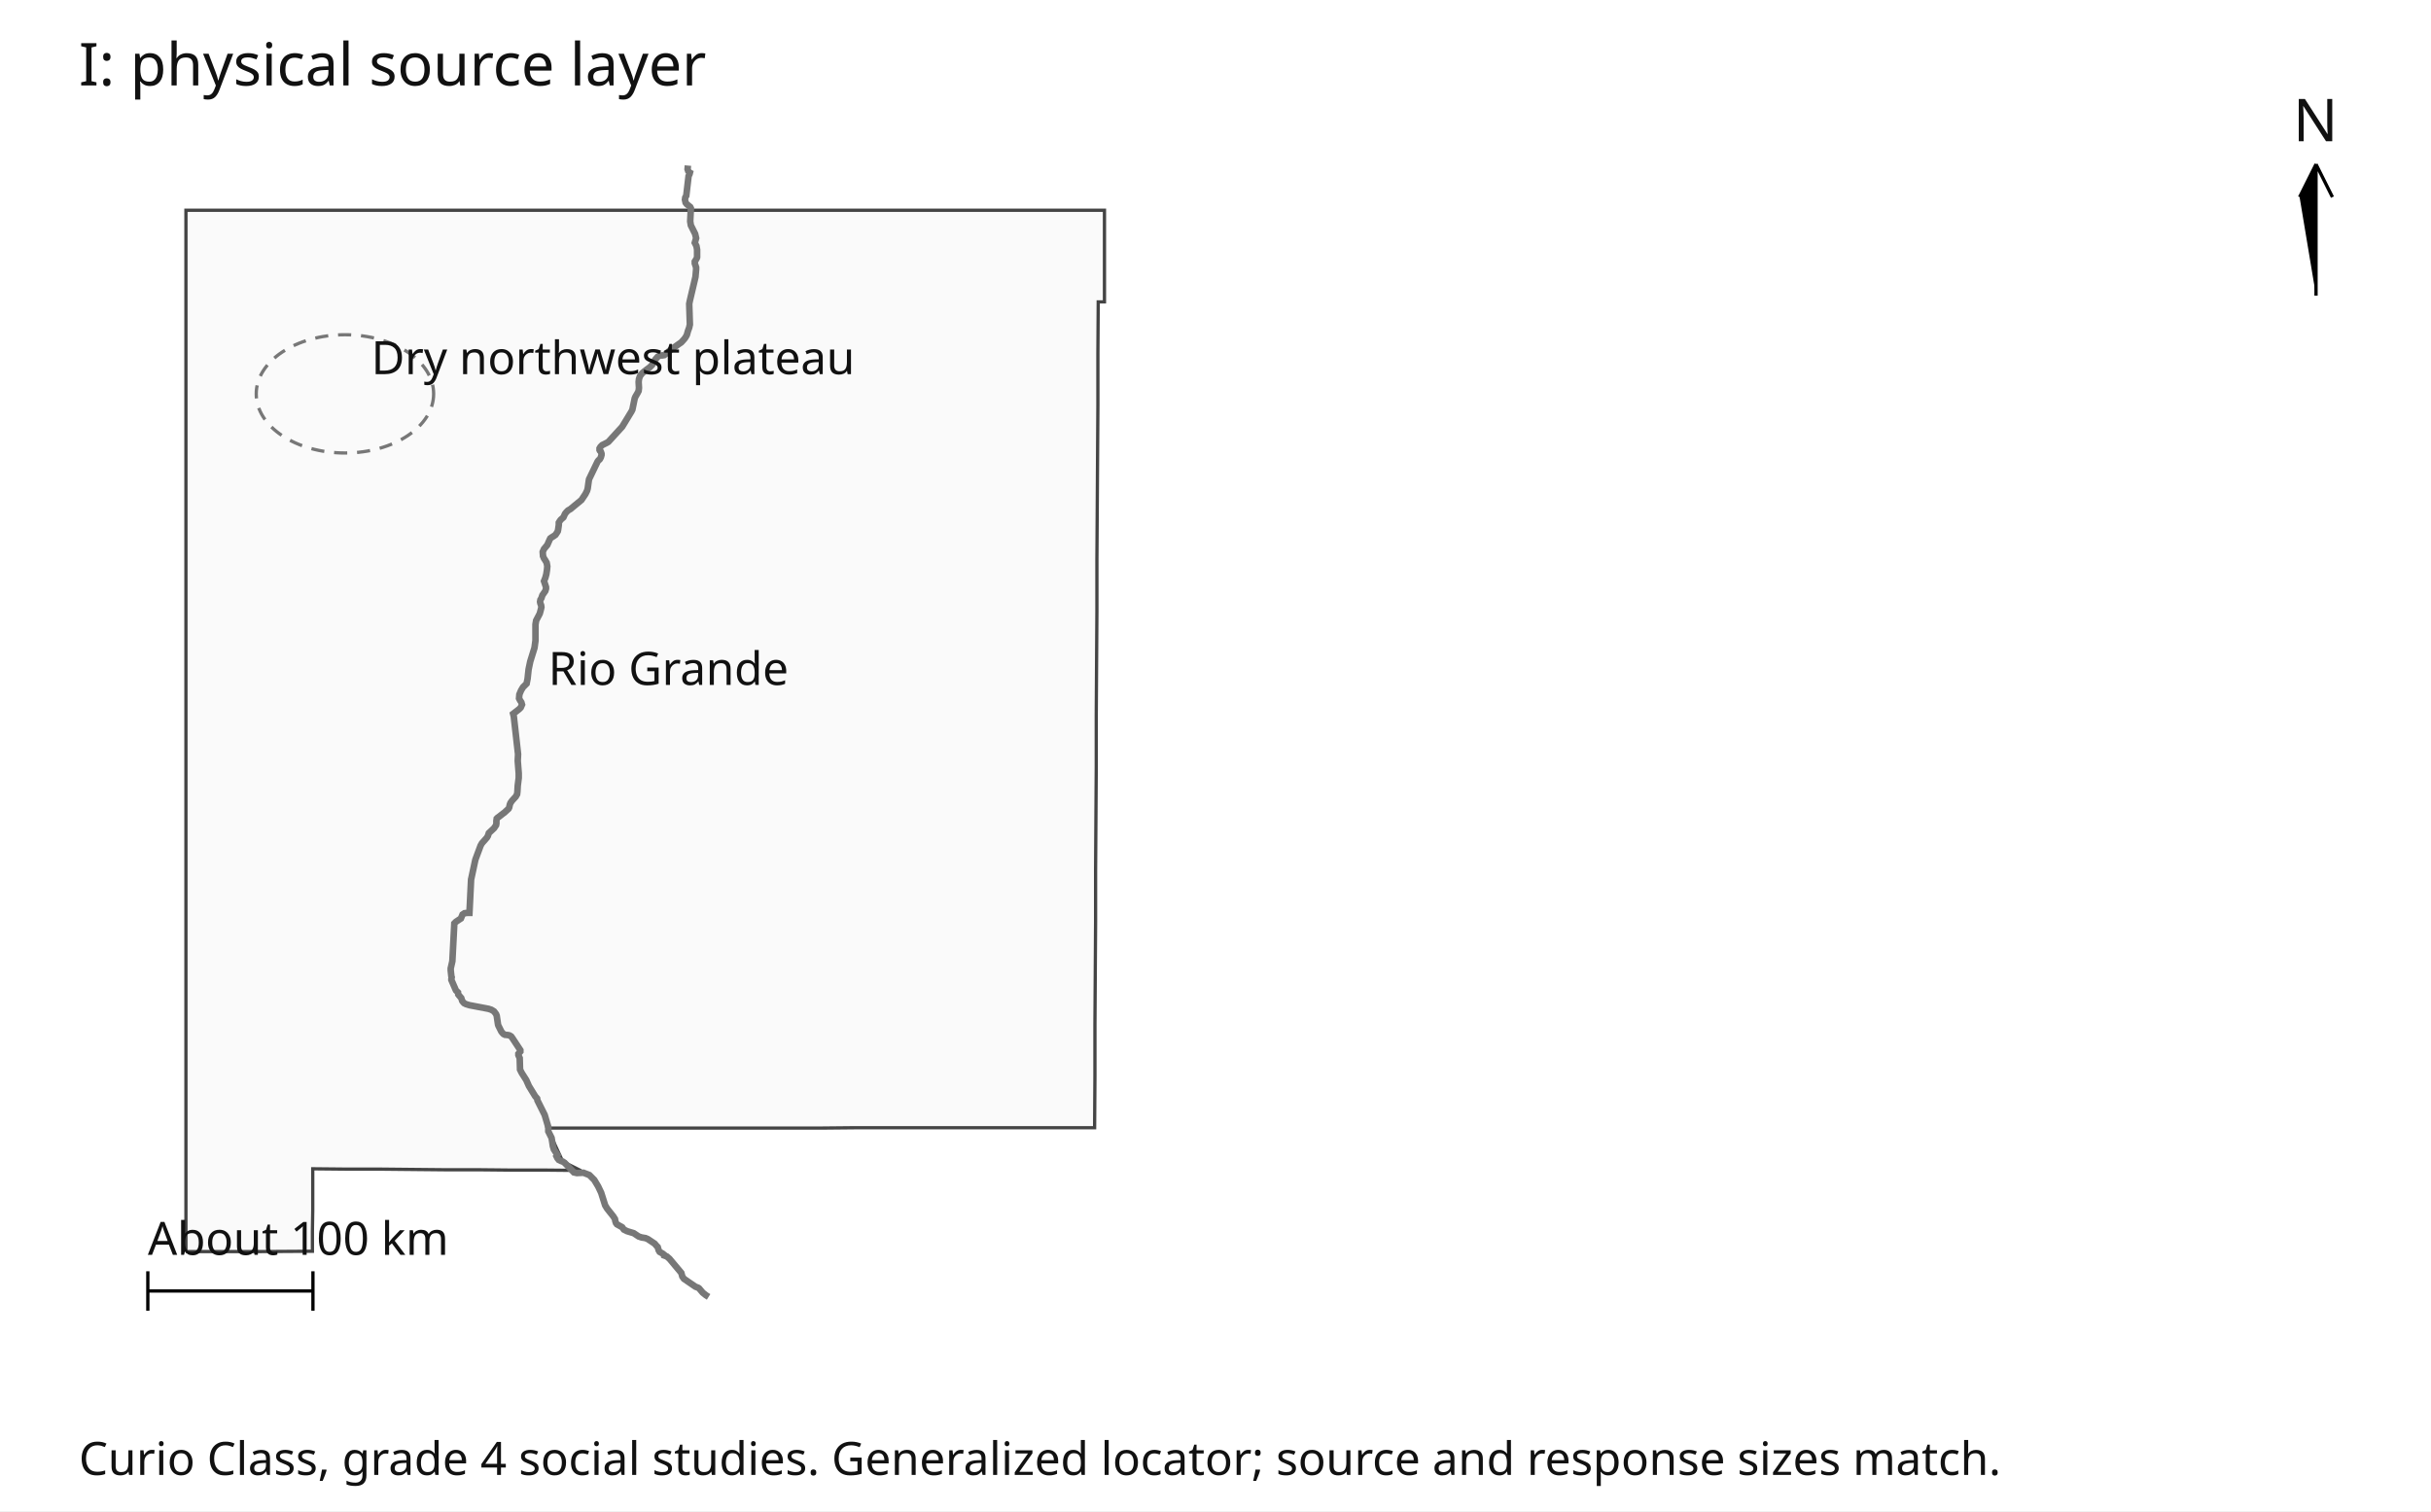
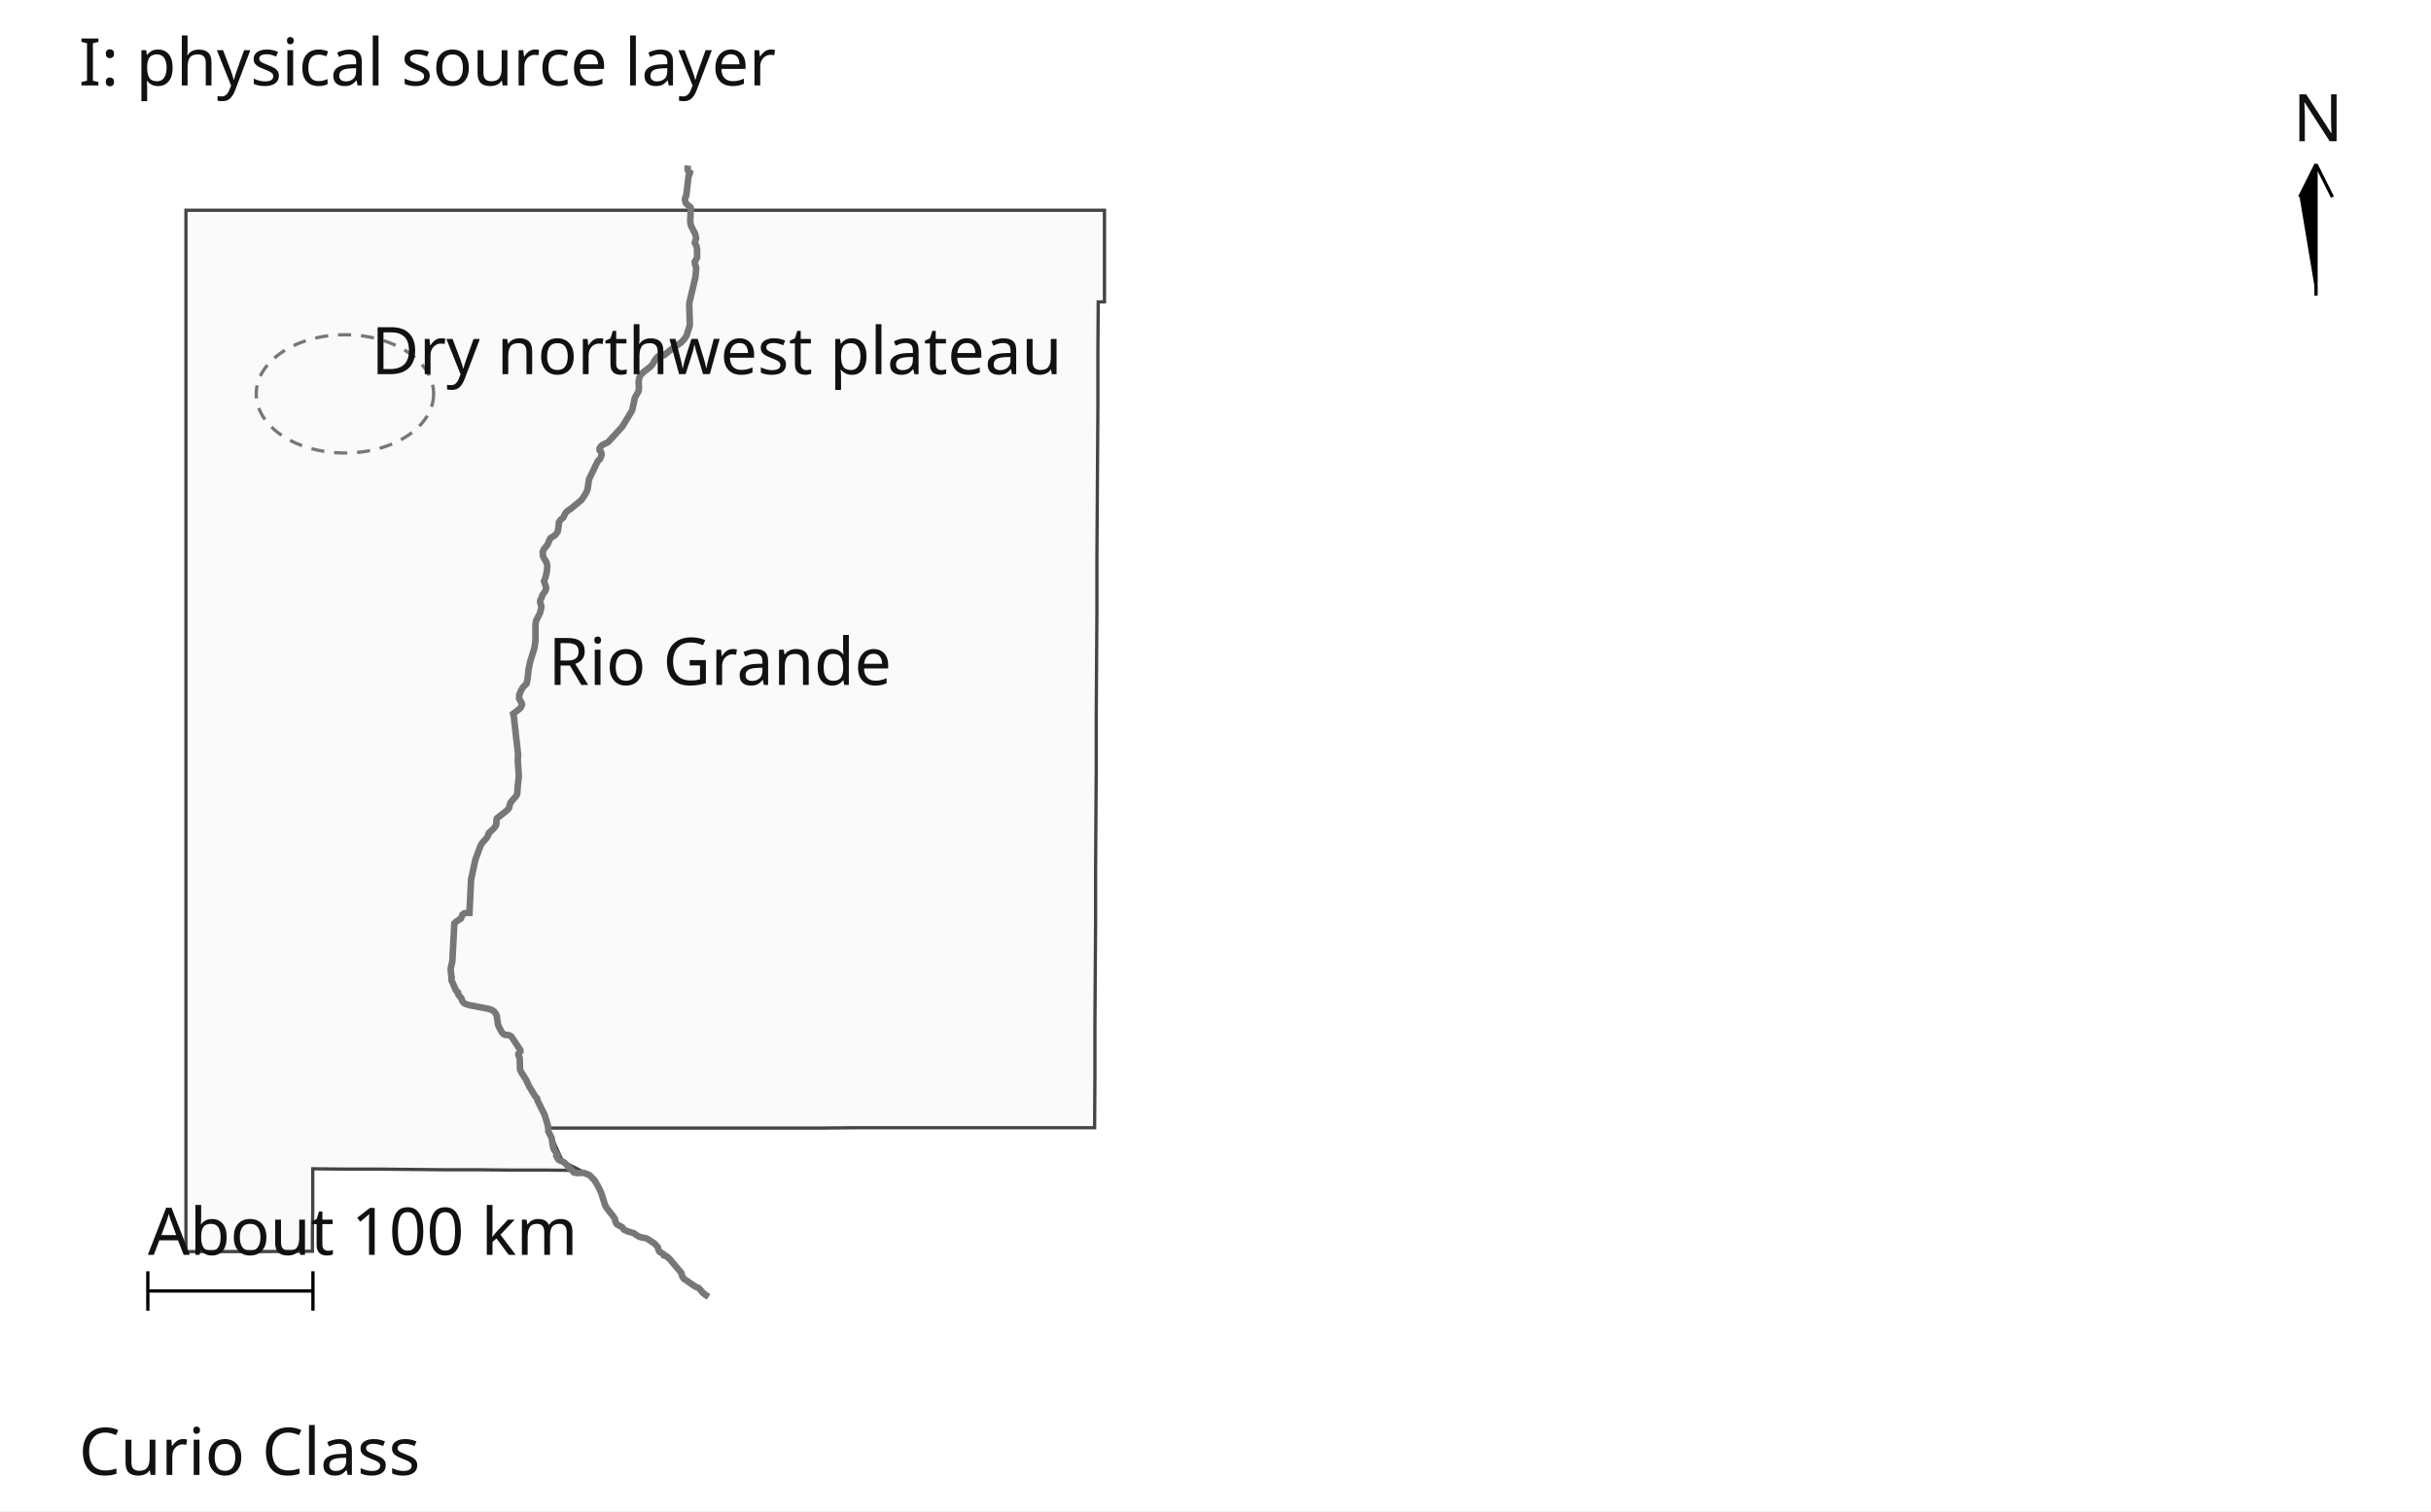
<svg xmlns="http://www.w3.org/2000/svg" width="7.4in" height="4.6in" viewBox="0 0 740 460">
  <rect width="740" height="460" fill="white" />
-   <style>text{font:18px sans-serif;fill:#111} .small{font:14px sans-serif}</style>
+   <style>text{font:20px sans-serif;fill:#111} .small{font:20px sans-serif}</style>
  <text x="24" y="26">I: physical source layer</text>
  <path d="M56.6,381.0 L56.6,361.2 L56.6,341.4 L56.6,321.5 L56.6,301.7 L56.6,281.9 L56.6,262.1 L56.6,242.3 L56.6,222.5 L56.6,202.7 L56.6,182.9 L56.6,163.0 L56.6,143.2 L56.6,123.4 L56.6,103.6 L56.6,83.8 L56.6,64.0 L74.1,64.0 L91.6,64.0 L109.0,64.0 L126.5,64.0 L144.0,64.0 L161.5,64.0 L178.9,64.0 L196.4,64.0 L213.9,64.0 L231.4,64.0 L248.8,64.0 L266.3,64.0 L283.8,64.0 L301.2,64.0 L318.7,64.0 L336.2,64.0 L336.2,71.0 L336.2,77.9 L336.2,84.9 L336.2,91.9 L334.3,91.9 L334.2,107.6 L334.2,123.4 L334.1,139.1 L334.0,154.8 L333.9,170.5 L333.9,186.2 L333.8,201.9 L333.7,217.6 L333.7,233.3 L333.6,249.0 L333.5,264.8 L333.5,280.5 L333.4,296.2 L333.3,311.9 L333.3,327.6 L333.2,343.3 L322.8,343.3 L312.4,343.3 L302.0,343.3 L291.6,343.3 L281.2,343.3 L270.8,343.3 L260.4,343.3 L250.0,343.4 L239.6,343.4 L229.3,343.4 L218.9,343.4 L208.5,343.4 L198.1,343.4 L187.7,343.4 L177.3,343.4 L166.9,343.4 L166.6,343.4 L171.3,353.6 L171.3,353.6 L176.9,356.4 L176.5,356.3 L166.4,356.2 L156.2,356.2 L146.0,356.1 L135.9,356.1 L125.7,356.0 L115.6,355.9 L105.4,355.9 L95.2,355.8 L95.2,362.1 L95.2,368.4 L95.1,374.7 L95.1,380.9 L78.8,381.0 L62.4,381.0 L56.6,381.0" fill="#fafafa" stroke="#444" stroke-width="1" />
  <path d="M209.4,50.4 L209.3,51.5 L209.4,51.8 L209.5,52.1 L209.7,52.3 L209.8,52.5 L210.0,52.6 L209.9,53.0 L209.6,53.6 L208.9,59.6 L208.6,60.1 L208.5,60.8 L208.7,61.7 L209.0,62.1 L210.1,63.0 L210.3,63.4 L210.1,67.4 L210.3,68.6 L211.6,71.2 L211.9,72.5 L211.5,73.9 L212.0,74.9 L212.2,76.0 L212.2,78.3 L212.1,78.6 L211.7,79.3 L211.5,79.6 L211.5,80.2 L211.9,81.4 L211.9,82.0 L211.7,84.3 L210.0,91.5 L209.8,92.5 L210.0,98.8 L209.9,99.2 L209.8,99.7 L209.4,100.8 L209.1,101.9 L208.9,102.3 L208.6,102.8 L208.3,103.2 L207.4,104.2 L204.4,106.3 L203.9,106.7 L202.7,107.7 L202.2,108.1 L201.6,108.2 L201.1,108.2 L200.7,108.3 L200.2,108.6 L199.5,109.4 L198.5,111.1 L197.8,111.8 L196.2,113.0 L195.4,113.7 L194.8,114.5 L194.5,115.4 L194.4,116.3 L194.5,118.1 L194.4,119.0 L194.1,119.6 L193.4,120.8 L193.2,121.3 L192.6,124.2 L192.5,124.7 L192.2,125.3 L189.4,129.9 L185.2,134.5 L184.7,134.8 L183.3,135.5 L182.8,136.0 L182.5,136.5 L182.5,137.0 L182.6,137.2 L182.9,137.5 L183.0,137.8 L183.1,138.1 L183.1,138.5 L182.9,139.2 L182.7,139.6 L182.5,139.9 L182.2,140.1 L181.9,140.5 L179.3,145.9 L179.2,146.5 L178.9,148.7 L178.7,149.4 L178.2,150.4 L177.6,151.3 L177.0,152.2 L173.6,155.0 L172.9,155.4 L172.4,155.9 L172.0,156.4 L171.5,157.5 L170.7,158.2 L170.4,158.6 L170.1,159.1 L170.1,159.5 L170.1,159.8 L169.9,161.2 L169.8,161.7 L169.5,162.2 L169.1,162.8 L168.7,163.1 L167.9,163.6 L167.5,163.9 L167.3,164.3 L166.6,165.9 L165.6,167.1 L165.2,168.0 L165.3,169.3 L165.6,170.0 L166.0,170.6 L166.4,171.3 L166.6,172.4 L166.5,173.5 L166.3,174.8 L166.0,175.9 L165.6,176.9 L166.2,178.7 L166.2,179.2 L166.0,179.9 L165.1,181.2 L164.8,182.1 L164.5,182.6 L164.4,183.2 L164.5,183.7 L164.7,184.2 L164.8,184.8 L164.7,185.3 L164.6,185.7 L164.3,186.8 L163.2,188.9 L163.0,190.1 L163.0,195.0 L162.7,197.2 L161.4,201.4 L160.9,203.8 L160.6,206.6 L160.3,208.1 L159.7,208.7 L159.2,209.2 L158.6,210.2 L158.1,211.4 L158.0,212.6 L158.3,213.2 L158.7,213.8 L158.9,214.5 L158.5,215.4 L158.0,215.9 L156.2,217.3 L156.4,218.1 L157.7,229.6 L157.6,231.6 L157.9,235.4 L157.9,236.8 L157.6,239.2 L157.5,241.0 L157.4,241.8 L157.0,242.5 L155.9,243.7 L155.4,244.4 L155.2,244.9 L155.0,245.8 L154.8,246.2 L153.5,247.4 L153.2,247.6 L151.8,248.7 L151.5,248.9 L151.2,249.2 L151.1,249.9 L151.1,250.7 L151.0,251.2 L150.4,252.1 L148.8,253.6 L148.5,254.5 L148.2,255.0 L146.7,256.7 L146.3,257.4 L144.7,261.7 L143.5,267.3 L143.4,267.7 L142.9,277.9 L142.2,277.9 L141.4,278.0 L140.8,278.4 L140.3,279.6 L138.8,280.6 L138.3,281.1 L137.7,292.6 L137.2,294.8 L137.2,295.4 L137.4,297.2 L137.5,297.5 L137.4,298.0 L137.4,298.3 L138.7,301.3 L138.8,301.5 L139.2,301.9 L139.4,302.1 L139.4,302.2 L139.5,302.6 L139.5,302.7 L139.6,302.8 L139.7,303.0 L140.4,303.8 L140.7,304.7 L141.0,305.1 L141.3,305.4 L141.9,305.7 L142.9,306.0 L148.7,307.1 L149.6,307.4 L150.4,307.9 L151.0,308.7 L151.2,309.2 L151.6,311.9 L151.7,312.2 L152.6,314.0 L152.9,314.4 L153.3,314.8 L153.7,315.0 L154.7,315.1 L155.1,315.2 L155.6,315.5 L155.9,315.9 L158.4,319.7 L158.4,320.1 L157.8,320.8 L157.8,321.2 L158.2,322.1 L158.3,325.6 L158.8,326.6 L160.2,328.8 L161.0,330.6 L162.9,333.7 L163.5,334.4 L163.6,335.0 L165.8,339.4 L166.9,343.1 L166.9,344.4 L167.9,346.4 L168.1,347.6 L168.3,348.9 L168.6,349.9 L169.7,351.6 L169.4,352.0 L169.7,352.6 L170.1,353.1 L170.7,353.4 L171.3,353.6 L171.3,353.6 L171.9,354.0 L174.7,356.9 L175.6,357.1 L177.6,357.0 L179.4,357.7 L180.9,359.2 L182.1,361.2 L183.0,363.1 L184.2,366.9 L184.8,367.9 L186.7,370.3 L187.2,371.1 L187.3,371.7 L187.4,372.0 L187.5,372.3 L187.8,372.7 L189.4,373.6 L189.9,374.3 L190.9,374.8 L192.9,375.4 L194.4,376.4 L195.3,376.7 L196.5,376.9 L197.2,377.2 L199.3,378.6 L199.8,379.2 L200.2,379.6 L200.5,380.6 L200.8,381.1 L201.7,381.6 L202.2,382.0 L202.2,382.2 L203.0,382.5 L203.8,383.2 L207.4,387.5 L207.7,388.6 L208.2,389.3 L211.7,391.7 L212.5,392.0 L212.8,392.2 L213.9,393.5 L214.9,394.3 L215.7,394.8" fill="none" stroke="#777" stroke-width="2" />
  <text x="166.9" y="208.5" class="small">Rio Grande</text>
  <ellipse cx="105.0" cy="119.9" rx="27" ry="18" fill="none" stroke="#777" stroke-dasharray="4 3" />
  <text x="113.0" y="113.9" class="small">Dry northwest plateau</text>
  <path d="M45 393h50.26 M45 387v12 M95.26 387v12" stroke="black" fill="none" />
  <text x="45" y="382" class="small">About 100 km</text>
  <path d="M705 90v-40l-5 10m5-10l5 10" stroke="black" />
  <text x="698" y="43">N</text>
-   <text x="24" y="449" class="small">Curio Class, grade 4 social studies. Generalized locator; source and response sizes match.</text>
+   <text x="24" y="449" class="small">Curio Class</text>
</svg>
